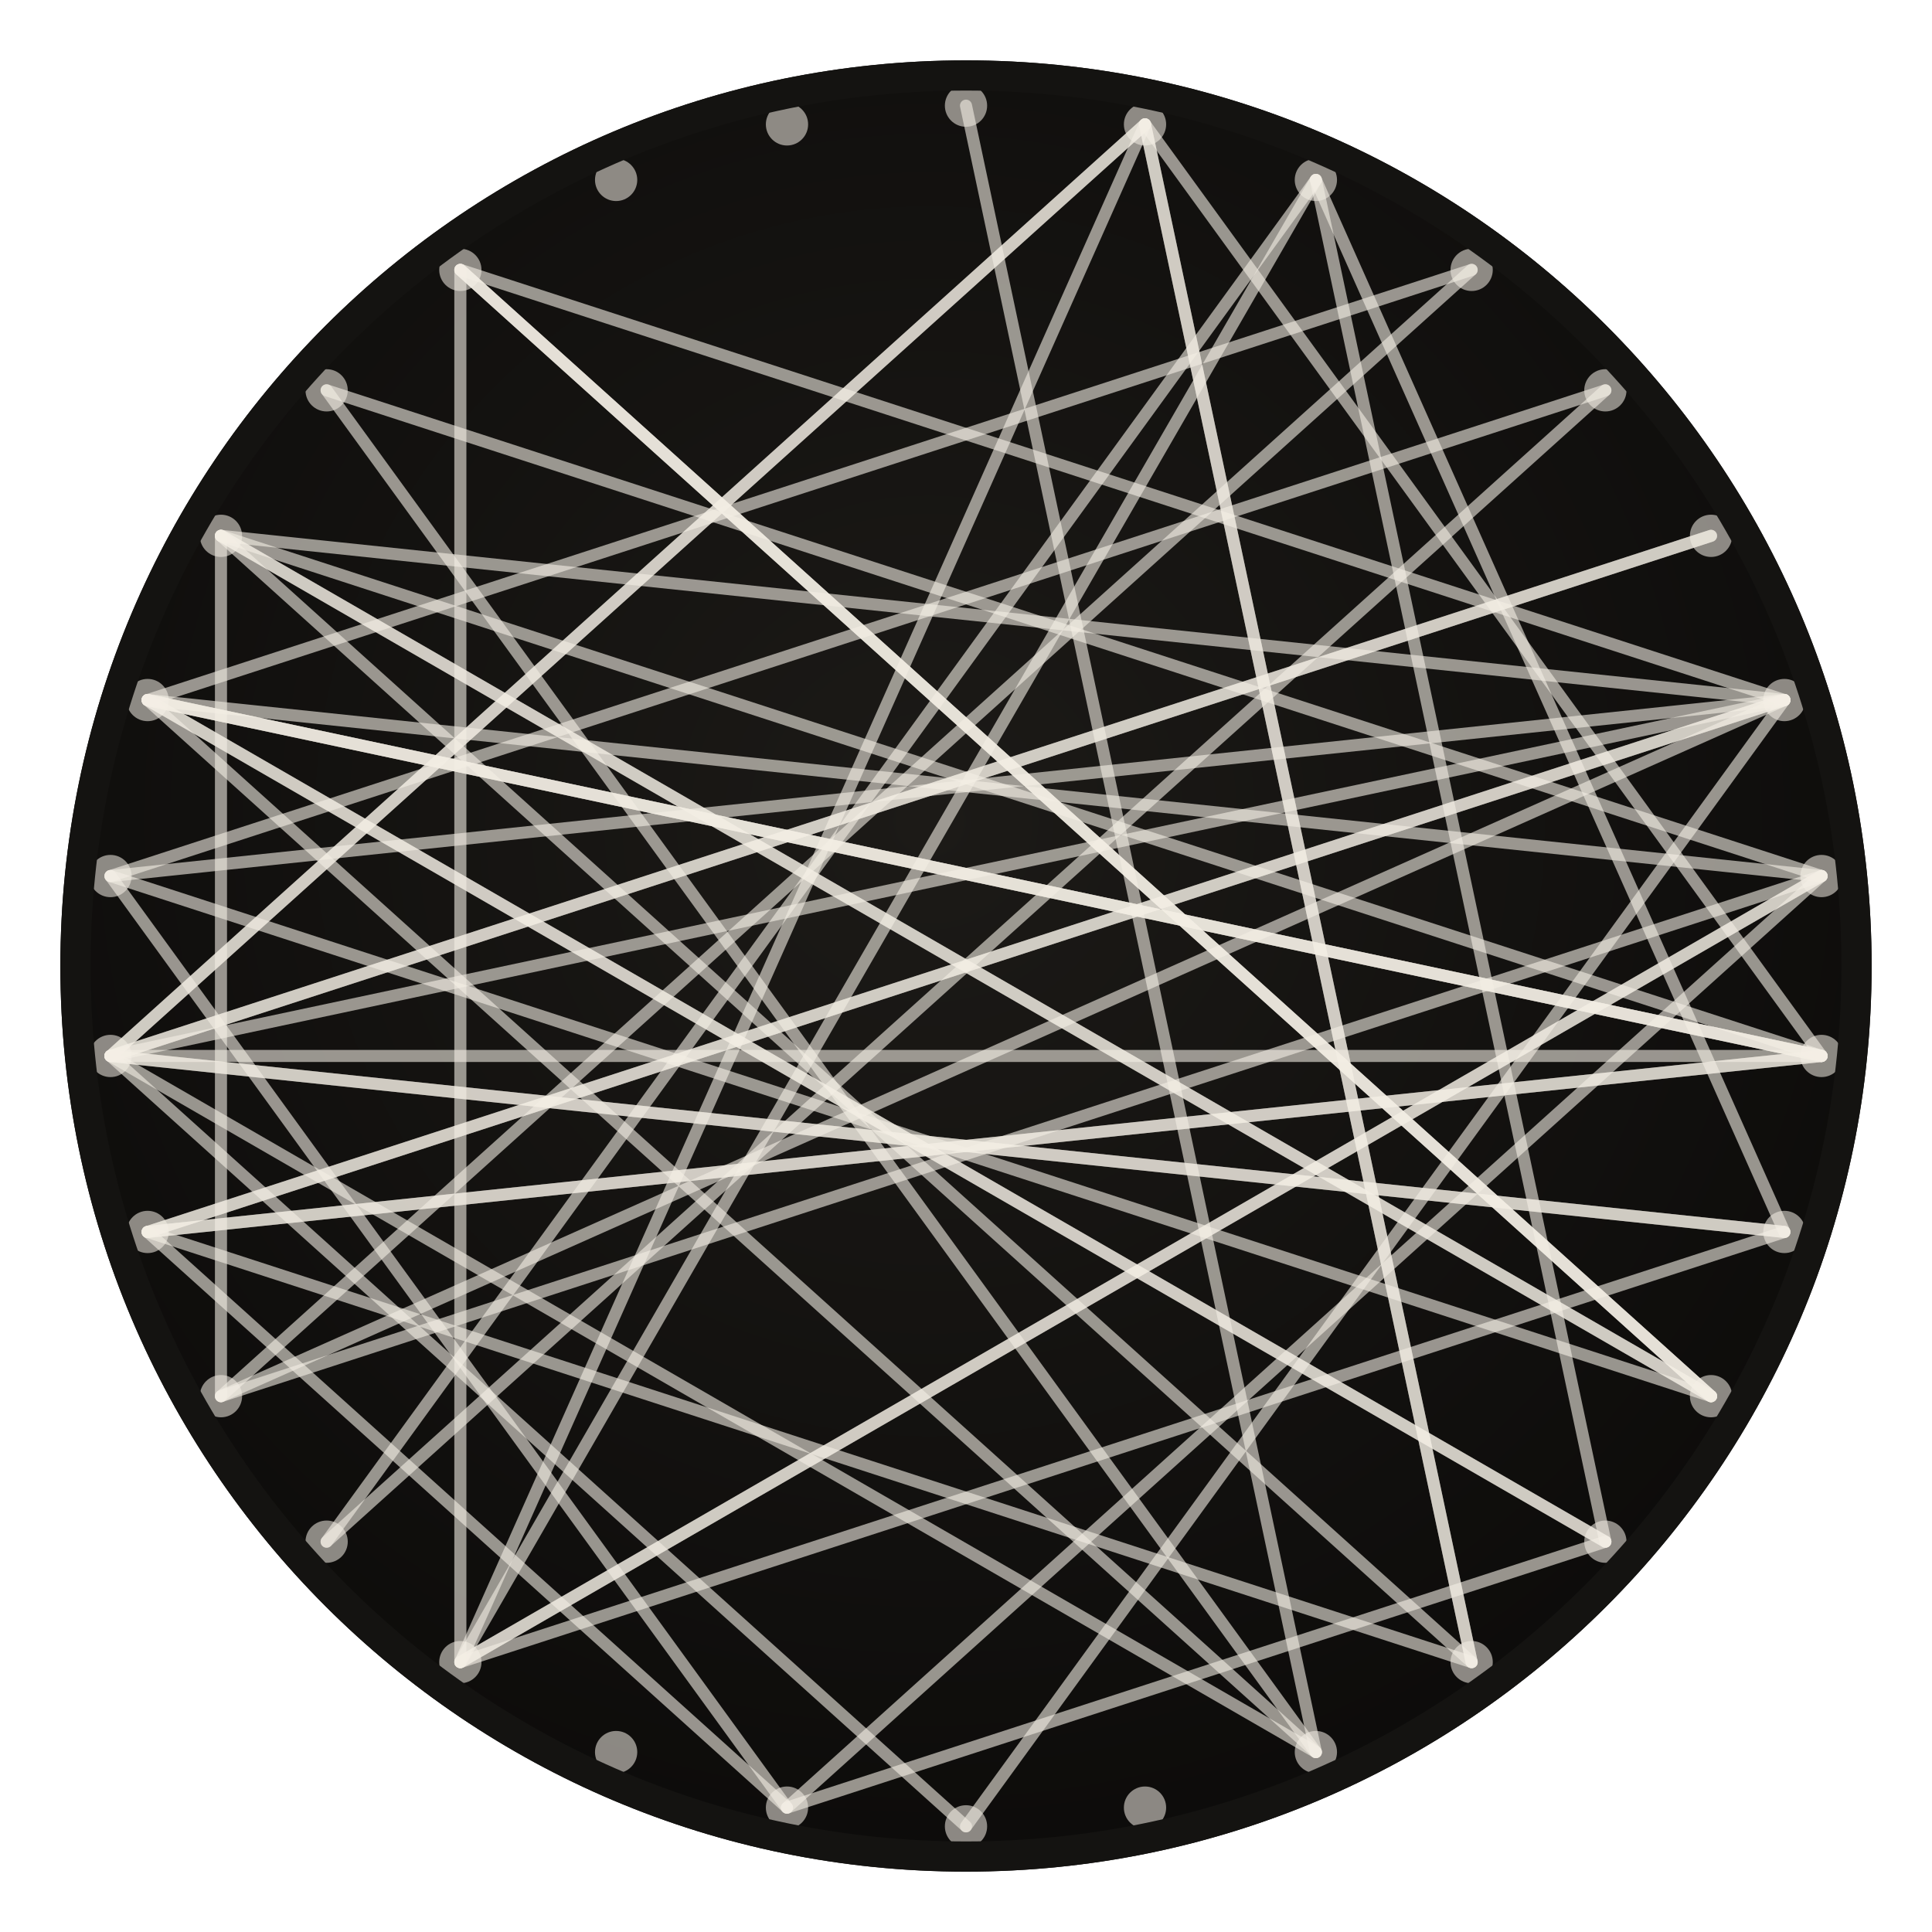
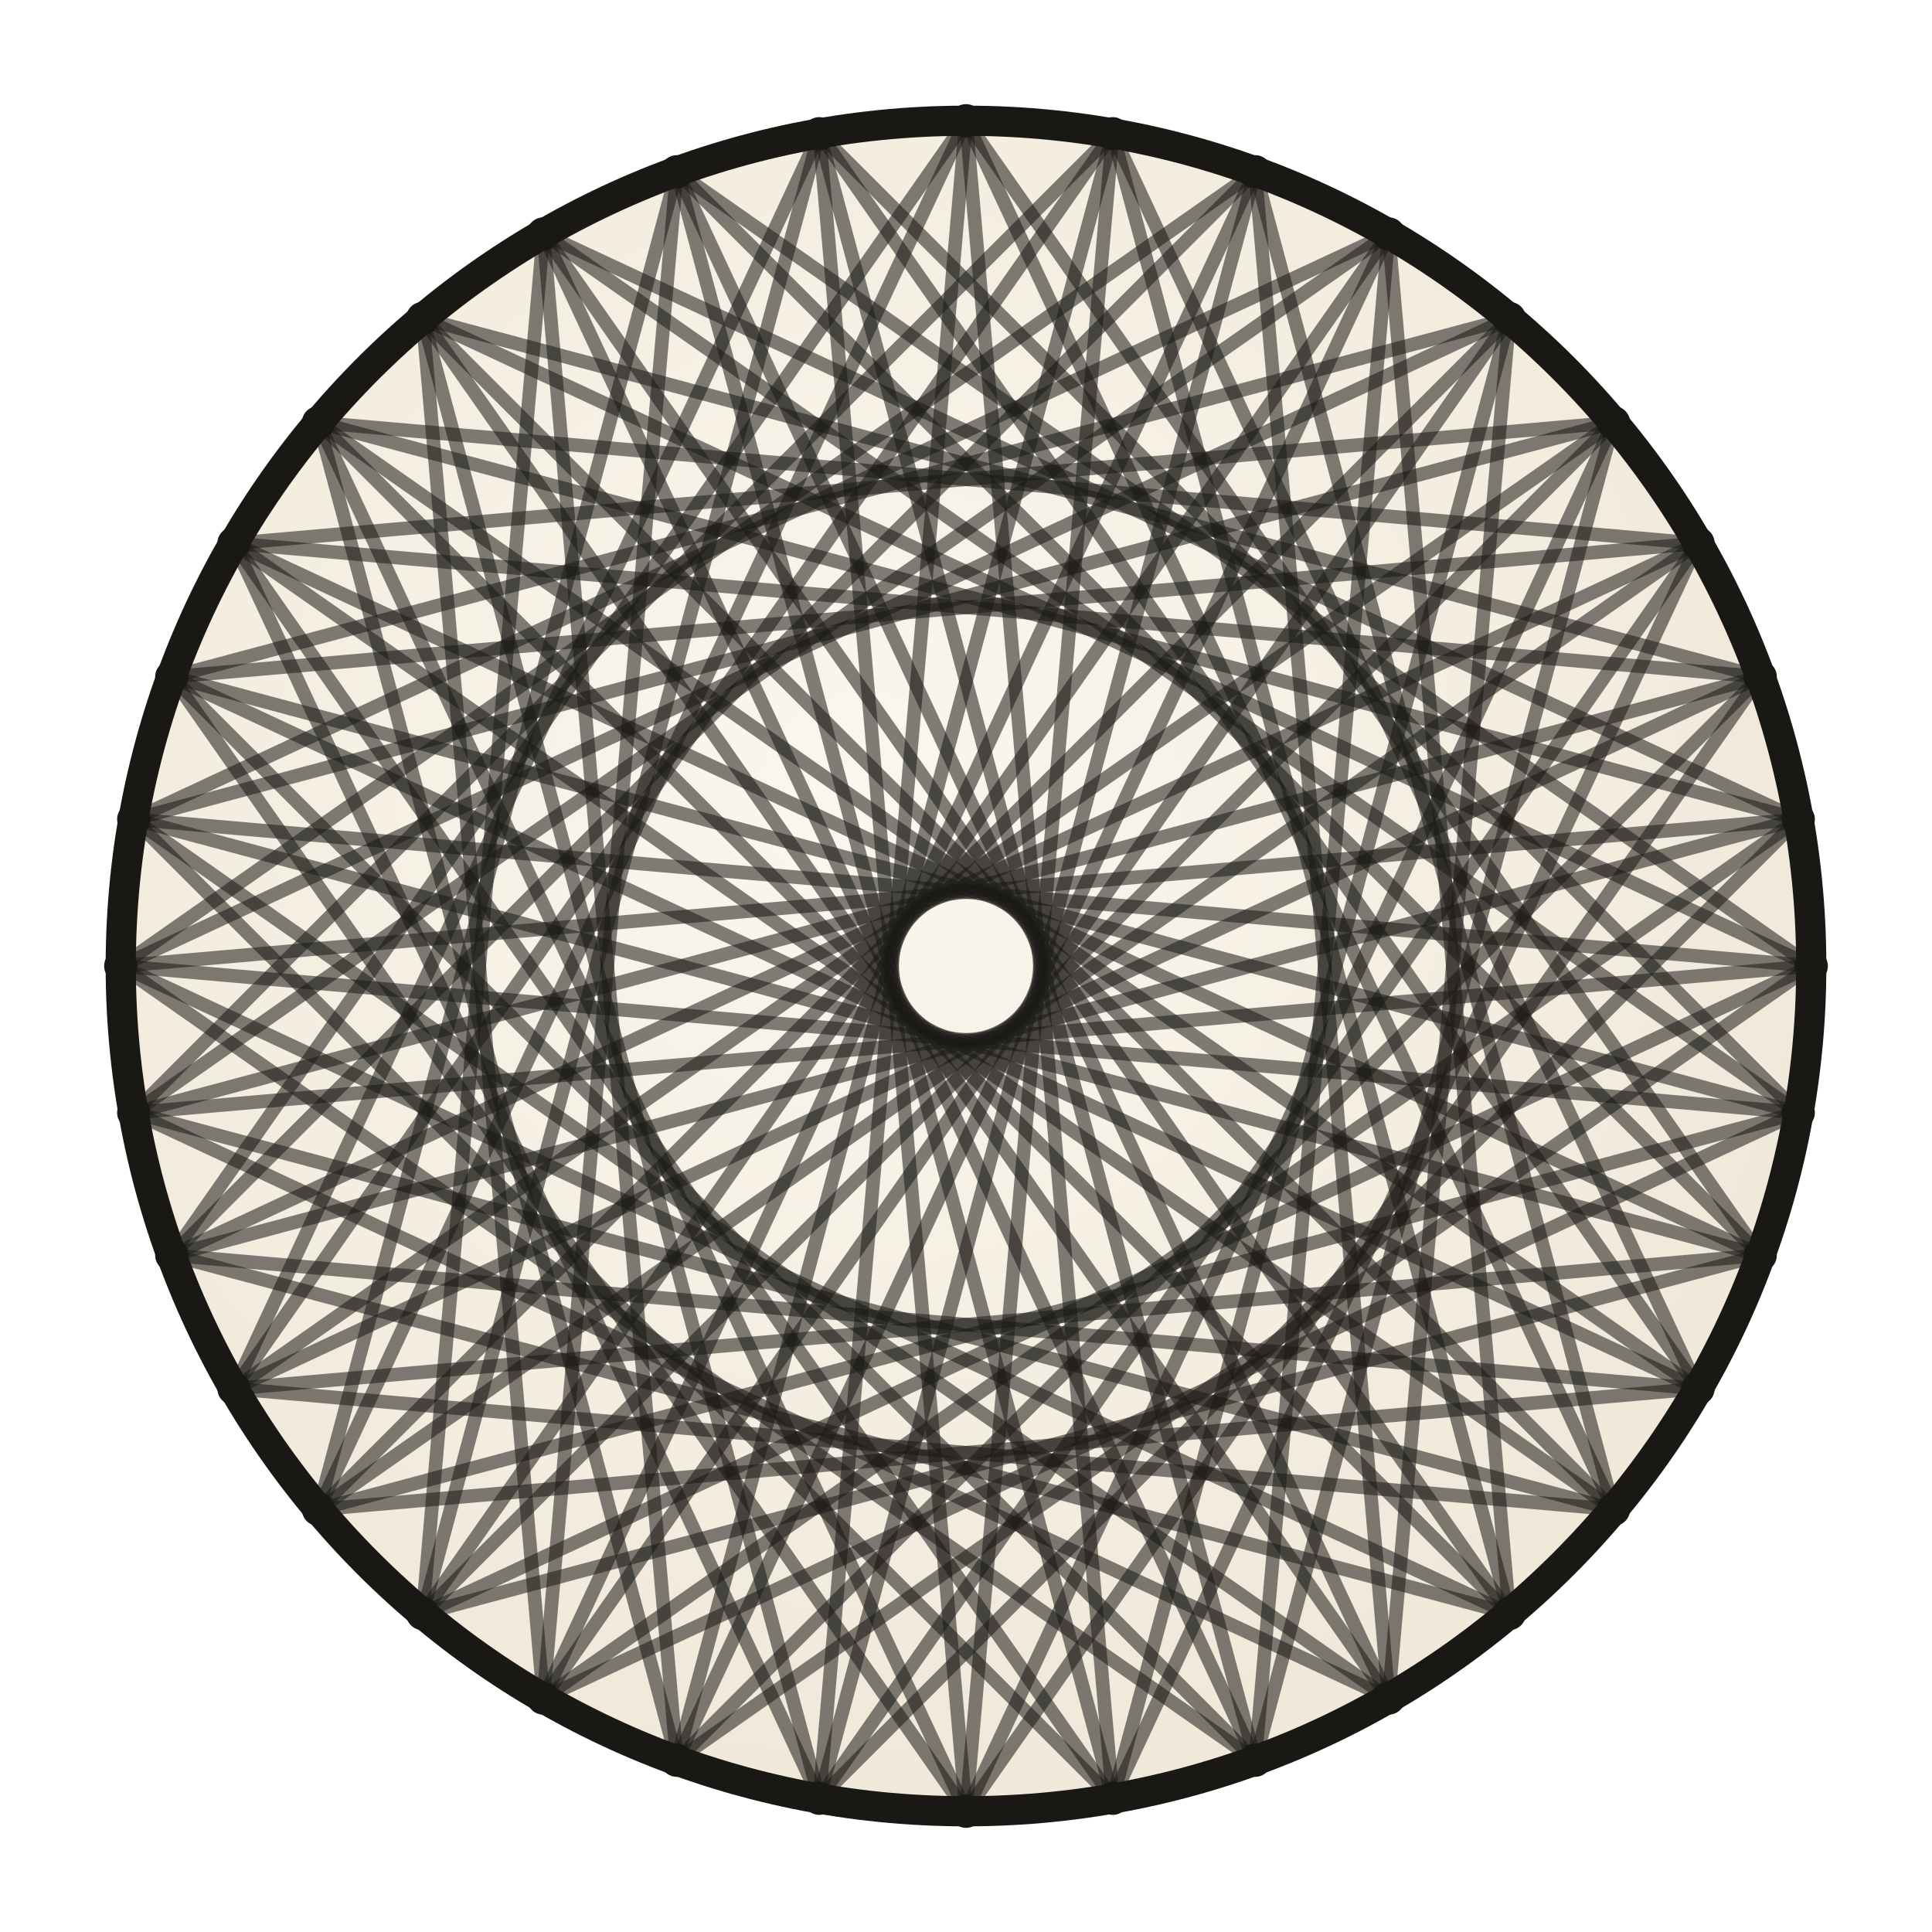
- <svg xmlns="http://www.w3.org/2000/svg" viewBox="0 0 64 64">
+ <svg xmlns="http://www.w3.org/2000/svg" viewBox="0 0 64 64" role="img" aria-label="String art icon">
  <defs>
-     <radialGradient id="d" cx="48%" cy="42%" r="68%">
-       <stop offset="0%" stop-color="#1c1a17" />
-       <stop offset="100%" stop-color="#0a0908" />
+     <radialGradient id="board" cx="44%" cy="40%" r="70%">
+       <stop offset="0%" stop-color="#fbf7ee" />
+       <stop offset="100%" stop-color="#eee6d6" />
    </radialGradient>
-     <clipPath id="c">
-       <circle cx="32" cy="32" r="30" />
+     <clipPath id="disc">
+       <circle cx="32.0" cy="32.0" r="28.0" />
    </clipPath>
  </defs>
-   <circle cx="32" cy="32" r="30" fill="url(#d)" />
-   <g clip-path="url(#c)" stroke="#F4EFE5" stroke-linecap="round" stroke-width="0.4" stroke-opacity="0.6" fill="none">
-     <line x1="32.00" y1="3.50" x2="43.59" y2="58.04" />
-     <line x1="43.59" y1="58.04" x2="4.89" y2="23.19" />
-     <line x1="4.89" y1="23.19" x2="60.34" y2="34.98" />
-     <line x1="60.34" y1="34.98" x2="3.66" y2="34.98" />
-     <line x1="3.66" y1="34.98" x2="32.00" y2="60.50" />
-     <line x1="32.00" y1="60.50" x2="59.11" y2="23.19" />
-     <line x1="59.11" y1="23.19" x2="4.89" y2="40.81" />
-     <line x1="4.89" y1="40.81" x2="60.34" y2="34.98" />
-     <line x1="60.34" y1="34.98" x2="4.89" y2="23.19" />
-     <line x1="4.89" y1="23.19" x2="53.18" y2="51.07" />
-     <line x1="53.18" y1="51.07" x2="4.89" y2="23.19" />
-     <line x1="4.89" y1="23.19" x2="60.34" y2="34.98" />
-     <line x1="60.34" y1="34.98" x2="7.32" y2="17.75" />
-     <line x1="7.32" y1="17.75" x2="56.68" y2="46.25" />
-     <line x1="56.68" y1="46.25" x2="7.32" y2="17.75" />
-     <line x1="7.32" y1="17.75" x2="7.32" y2="46.25" />
-     <line x1="7.32" y1="46.25" x2="60.34" y2="29.02" />
-     <line x1="60.34" y1="29.02" x2="15.25" y2="55.06" />
-     <line x1="15.25" y1="55.06" x2="43.59" y2="5.96" />
-     <line x1="43.59" y1="5.96" x2="10.82" y2="51.07" />
-     <line x1="10.82" y1="51.07" x2="53.18" y2="12.93" />
-     <line x1="53.18" y1="12.93" x2="3.66" y2="29.02" />
-     <line x1="3.66" y1="29.02" x2="59.11" y2="23.19" />
-     <line x1="59.11" y1="23.19" x2="4.89" y2="40.81" />
-     <line x1="4.89" y1="40.81" x2="60.34" y2="34.98" />
-     <line x1="60.34" y1="34.98" x2="37.93" y2="4.12" />
-     <line x1="37.93" y1="4.12" x2="15.25" y2="55.06" />
-     <line x1="15.25" y1="55.06" x2="59.11" y2="40.81" />
-     <line x1="59.11" y1="40.81" x2="43.59" y2="5.96" />
-     <line x1="43.59" y1="5.96" x2="53.18" y2="51.07" />
-     <line x1="53.18" y1="51.07" x2="26.07" y2="59.88" />
-     <line x1="26.07" y1="59.88" x2="4.89" y2="40.81" />
-     <line x1="4.89" y1="40.81" x2="48.75" y2="55.06" />
-     <line x1="48.75" y1="55.06" x2="37.93" y2="4.12" />
-     <line x1="37.93" y1="4.12" x2="3.66" y2="34.98" />
-     <line x1="3.66" y1="34.98" x2="59.11" y2="40.81" />
-     <line x1="59.11" y1="40.81" x2="3.66" y2="34.98" />
-     <line x1="3.66" y1="34.98" x2="56.68" y2="17.75" />
-     <line x1="56.68" y1="17.75" x2="3.66" y2="34.98" />
-     <line x1="3.66" y1="34.98" x2="43.59" y2="58.04" />
-     <line x1="43.59" y1="58.04" x2="10.82" y2="12.93" />
-     <line x1="10.82" y1="12.93" x2="60.34" y2="29.02" />
-     <line x1="60.34" y1="29.02" x2="15.25" y2="55.06" />
-     <line x1="15.25" y1="55.06" x2="15.25" y2="8.94" />
-     <line x1="15.25" y1="8.94" x2="56.68" y2="46.25" />
-     <line x1="56.68" y1="46.25" x2="3.66" y2="29.02" />
-     <line x1="3.66" y1="29.02" x2="26.07" y2="59.88" />
-     <line x1="26.07" y1="59.88" x2="60.34" y2="29.02" />
-     <line x1="60.34" y1="29.02" x2="4.89" y2="23.19" />
-     <line x1="4.89" y1="23.19" x2="48.75" y2="8.94" />
-     <line x1="48.75" y1="8.94" x2="7.32" y2="46.25" />
-     <line x1="7.32" y1="46.25" x2="59.11" y2="23.19" />
-     <line x1="59.11" y1="23.19" x2="7.32" y2="17.75" />
-     <line x1="7.32" y1="17.75" x2="48.75" y2="55.06" />
-     <line x1="48.75" y1="55.06" x2="37.93" y2="4.12" />
-     <line x1="37.93" y1="4.12" x2="3.66" y2="34.98" />
-     <line x1="3.66" y1="34.98" x2="59.11" y2="23.19" />
-     <line x1="59.11" y1="23.19" x2="15.25" y2="8.94" />
-     <line x1="15.25" y1="8.94" x2="56.68" y2="46.25" />
-     <line x1="56.68" y1="46.25" x2="15.25" y2="8.94" />
+   <circle cx="32.0" cy="32.0" r="28.0" fill="url(#board)" />
+   <g clip-path="url(#disc)" stroke="#1a1815" stroke-linecap="round" stroke-width="0.45" stroke-opacity="0.55" fill="none">
+     <line x1="32.00" y1="4.00" x2="53.45" y2="50.00" />
+     <line x1="53.45" y1="50.00" x2="4.43" y2="36.86" />
+     <line x1="4.43" y1="36.86" x2="46.00" y2="7.75" />
+     <line x1="46.00" y1="7.75" x2="41.58" y2="58.31" />
+     <line x1="41.58" y1="58.31" x2="5.69" y2="22.42" />
+     <line x1="5.69" y1="22.42" x2="56.25" y2="18.00" />
+     <line x1="56.25" y1="18.00" x2="27.14" y2="59.57" />
+     <line x1="27.14" y1="59.57" x2="14.00" y2="10.55" />
+     <line x1="14.00" y1="10.55" x2="60.00" y2="32.00" />
+     <line x1="60.00" y1="32.00" x2="14.00" y2="53.45" />
+     <line x1="14.00" y1="53.45" x2="27.14" y2="4.43" />
+     <line x1="27.14" y1="4.43" x2="56.25" y2="46.00" />
+     <line x1="56.25" y1="46.00" x2="5.69" y2="41.58" />
+     <line x1="5.69" y1="41.58" x2="41.58" y2="5.69" />
+     <line x1="41.58" y1="5.69" x2="46.00" y2="56.25" />
+     <line x1="46.00" y1="56.25" x2="4.43" y2="27.14" />
+     <line x1="4.43" y1="27.14" x2="53.45" y2="14.00" />
+     <line x1="53.45" y1="14.00" x2="32.00" y2="60.00" />
+     <line x1="32.00" y1="60.00" x2="10.55" y2="14.00" />
+     <line x1="10.55" y1="14.00" x2="59.57" y2="27.14" />
+     <line x1="59.57" y1="27.14" x2="18.00" y2="56.25" />
+     <line x1="18.00" y1="56.25" x2="22.42" y2="5.69" />
+     <line x1="22.42" y1="5.69" x2="58.31" y2="41.58" />
+     <line x1="58.31" y1="41.58" x2="7.75" y2="46.00" />
+     <line x1="7.75" y1="46.00" x2="36.86" y2="4.43" />
+     <line x1="36.86" y1="4.43" x2="50.00" y2="53.45" />
+     <line x1="50.00" y1="53.45" x2="4.00" y2="32.00" />
+     <line x1="4.00" y1="32.00" x2="50.00" y2="10.55" />
+     <line x1="50.00" y1="10.55" x2="36.86" y2="59.57" />
+     <line x1="36.86" y1="59.57" x2="7.75" y2="18.00" />
+     <line x1="7.75" y1="18.00" x2="58.31" y2="22.42" />
+     <line x1="58.31" y1="22.42" x2="22.42" y2="58.31" />
+     <line x1="22.42" y1="58.31" x2="18.00" y2="7.75" />
+     <line x1="18.00" y1="7.75" x2="59.57" y2="36.86" />
+     <line x1="59.57" y1="36.86" x2="10.55" y2="50.00" />
+     <line x1="10.55" y1="50.00" x2="32.00" y2="4.00" />
+     <line x1="56.25" y1="46.00" x2="10.55" y2="50.00" />
+     <line x1="10.55" y1="50.00" x2="22.42" y2="5.69" />
+     <line x1="22.42" y1="5.69" x2="60.00" y2="32.00" />
+     <line x1="60.00" y1="32.00" x2="22.42" y2="58.31" />
+     <line x1="22.42" y1="58.31" x2="10.55" y2="14.00" />
+     <line x1="10.55" y1="14.00" x2="56.25" y2="18.00" />
+     <line x1="56.25" y1="18.00" x2="36.86" y2="59.57" />
+     <line x1="36.86" y1="59.57" x2="4.43" y2="27.14" />
+     <line x1="4.43" y1="27.14" x2="46.00" y2="7.75" />
+     <line x1="46.00" y1="7.75" x2="50.00" y2="53.45" />
+     <line x1="50.00" y1="53.45" x2="5.69" y2="41.58" />
+     <line x1="5.69" y1="41.58" x2="32.00" y2="4.00" />
+     <line x1="32.00" y1="4.00" x2="58.31" y2="41.58" />
+     <line x1="58.31" y1="41.58" x2="14.00" y2="53.45" />
+     <line x1="14.00" y1="53.45" x2="18.00" y2="7.75" />
+     <line x1="18.00" y1="7.75" x2="59.57" y2="27.14" />
+     <line x1="59.57" y1="27.14" x2="27.14" y2="59.57" />
+     <line x1="27.14" y1="59.57" x2="7.75" y2="18.00" />
+     <line x1="7.75" y1="18.00" x2="53.45" y2="14.00" />
+     <line x1="53.45" y1="14.00" x2="41.58" y2="58.31" />
+     <line x1="41.58" y1="58.31" x2="4.00" y2="32.00" />
+     <line x1="4.00" y1="32.00" x2="41.58" y2="5.69" />
+     <line x1="41.58" y1="5.69" x2="53.45" y2="50.00" />
+     <line x1="53.45" y1="50.00" x2="7.75" y2="46.00" />
+     <line x1="7.75" y1="46.00" x2="27.14" y2="4.43" />
+     <line x1="27.14" y1="4.43" x2="59.57" y2="36.86" />
+     <line x1="59.57" y1="36.86" x2="18.00" y2="56.25" />
+     <line x1="18.00" y1="56.25" x2="14.00" y2="10.55" />
+     <line x1="14.00" y1="10.55" x2="58.31" y2="22.42" />
+     <line x1="58.31" y1="22.42" x2="32.00" y2="60.00" />
+     <line x1="32.00" y1="60.00" x2="5.69" y2="22.42" />
+     <line x1="5.69" y1="22.42" x2="50.00" y2="10.55" />
+     <line x1="50.00" y1="10.55" x2="46.00" y2="56.25" />
+     <line x1="46.00" y1="56.25" x2="4.43" y2="36.86" />
+     <line x1="4.43" y1="36.86" x2="36.86" y2="4.43" />
+     <line x1="36.86" y1="4.43" x2="56.25" y2="46.00" />
+     <line x1="7.75" y1="46.00" x2="53.45" y2="14.00" />
+     <line x1="53.45" y1="14.00" x2="14.00" y2="53.45" />
+     <line x1="14.00" y1="53.45" x2="46.00" y2="7.75" />
+     <line x1="46.00" y1="7.75" x2="22.42" y2="58.31" />
+     <line x1="22.42" y1="58.31" x2="36.86" y2="4.43" />
+     <line x1="36.86" y1="4.43" x2="32.00" y2="60.00" />
+     <line x1="32.00" y1="60.00" x2="27.14" y2="4.43" />
+     <line x1="27.14" y1="4.43" x2="41.58" y2="58.31" />
+     <line x1="41.58" y1="58.31" x2="18.00" y2="7.75" />
+     <line x1="18.00" y1="7.75" x2="50.00" y2="53.45" />
+     <line x1="50.00" y1="53.45" x2="10.55" y2="14.00" />
+     <line x1="10.55" y1="14.00" x2="56.25" y2="46.00" />
+     <line x1="56.25" y1="46.00" x2="5.69" y2="22.42" />
+     <line x1="5.69" y1="22.42" x2="59.57" y2="36.86" />
+     <line x1="59.57" y1="36.86" x2="4.00" y2="32.00" />
+     <line x1="4.00" y1="32.00" x2="59.57" y2="27.14" />
+     <line x1="59.57" y1="27.14" x2="5.69" y2="41.58" />
+     <line x1="5.69" y1="41.58" x2="56.25" y2="18.00" />
+     <line x1="56.25" y1="18.00" x2="10.55" y2="50.00" />
+     <line x1="10.55" y1="50.00" x2="50.00" y2="10.55" />
+     <line x1="50.00" y1="10.55" x2="18.00" y2="56.25" />
+     <line x1="18.00" y1="56.25" x2="41.58" y2="5.69" />
+     <line x1="41.58" y1="5.69" x2="27.14" y2="59.57" />
+     <line x1="27.14" y1="59.57" x2="32.00" y2="4.00" />
+     <line x1="32.00" y1="4.00" x2="36.86" y2="59.57" />
+     <line x1="36.86" y1="59.57" x2="22.42" y2="5.69" />
+     <line x1="22.42" y1="5.69" x2="46.00" y2="56.25" />
+     <line x1="46.00" y1="56.25" x2="14.00" y2="10.55" />
+     <line x1="14.00" y1="10.55" x2="53.45" y2="50.00" />
+     <line x1="53.45" y1="50.00" x2="7.75" y2="18.00" />
+     <line x1="7.75" y1="18.00" x2="58.31" y2="41.58" />
+     <line x1="58.31" y1="41.58" x2="4.43" y2="27.14" />
+     <line x1="4.43" y1="27.14" x2="60.00" y2="32.00" />
+     <line x1="60.00" y1="32.00" x2="4.43" y2="36.86" />
+     <line x1="4.43" y1="36.86" x2="58.31" y2="22.42" />
+     <line x1="58.31" y1="22.42" x2="7.75" y2="46.00" />
  </g>
-   <g clip-path="url(#c)">
-     <circle cx="32.00" cy="3.50" r="0.7" fill="#F4EFE5" fill-opacity="0.55" />
-     <circle cx="37.93" cy="4.12" r="0.7" fill="#F4EFE5" fill-opacity="0.55" />
-     <circle cx="43.59" cy="5.96" r="0.7" fill="#F4EFE5" fill-opacity="0.55" />
-     <circle cx="48.75" cy="8.94" r="0.7" fill="#F4EFE5" fill-opacity="0.55" />
-     <circle cx="53.18" cy="12.93" r="0.7" fill="#F4EFE5" fill-opacity="0.55" />
-     <circle cx="56.68" cy="17.75" r="0.7" fill="#F4EFE5" fill-opacity="0.55" />
-     <circle cx="59.11" cy="23.19" r="0.7" fill="#F4EFE5" fill-opacity="0.55" />
-     <circle cx="60.34" cy="29.02" r="0.7" fill="#F4EFE5" fill-opacity="0.55" />
-     <circle cx="60.34" cy="34.98" r="0.7" fill="#F4EFE5" fill-opacity="0.55" />
-     <circle cx="59.11" cy="40.81" r="0.7" fill="#F4EFE5" fill-opacity="0.55" />
-     <circle cx="56.68" cy="46.25" r="0.7" fill="#F4EFE5" fill-opacity="0.55" />
-     <circle cx="53.18" cy="51.07" r="0.7" fill="#F4EFE5" fill-opacity="0.55" />
-     <circle cx="48.75" cy="55.06" r="0.7" fill="#F4EFE5" fill-opacity="0.55" />
-     <circle cx="43.59" cy="58.04" r="0.7" fill="#F4EFE5" fill-opacity="0.55" />
-     <circle cx="37.93" cy="59.88" r="0.7" fill="#F4EFE5" fill-opacity="0.55" />
-     <circle cx="32.00" cy="60.50" r="0.7" fill="#F4EFE5" fill-opacity="0.55" />
-     <circle cx="26.07" cy="59.88" r="0.7" fill="#F4EFE5" fill-opacity="0.55" />
-     <circle cx="20.41" cy="58.04" r="0.7" fill="#F4EFE5" fill-opacity="0.55" />
-     <circle cx="15.25" cy="55.06" r="0.7" fill="#F4EFE5" fill-opacity="0.55" />
-     <circle cx="10.82" cy="51.07" r="0.7" fill="#F4EFE5" fill-opacity="0.55" />
-     <circle cx="7.32" cy="46.25" r="0.7" fill="#F4EFE5" fill-opacity="0.55" />
-     <circle cx="4.89" cy="40.81" r="0.7" fill="#F4EFE5" fill-opacity="0.55" />
-     <circle cx="3.66" cy="34.98" r="0.7" fill="#F4EFE5" fill-opacity="0.55" />
-     <circle cx="3.66" cy="29.02" r="0.7" fill="#F4EFE5" fill-opacity="0.55" />
-     <circle cx="4.89" cy="23.19" r="0.7" fill="#F4EFE5" fill-opacity="0.55" />
-     <circle cx="7.32" cy="17.75" r="0.7" fill="#F4EFE5" fill-opacity="0.55" />
-     <circle cx="10.82" cy="12.93" r="0.7" fill="#F4EFE5" fill-opacity="0.55" />
-     <circle cx="15.25" cy="8.94" r="0.7" fill="#F4EFE5" fill-opacity="0.55" />
-     <circle cx="20.41" cy="5.96" r="0.7" fill="#F4EFE5" fill-opacity="0.55" />
-     <circle cx="26.07" cy="4.12" r="0.7" fill="#F4EFE5" fill-opacity="0.55" />
+   <g fill="#1a1815">
+     <circle cx="32.00" cy="4.00" r="0.55" />
+     <circle cx="36.86" cy="4.43" r="0.55" />
+     <circle cx="41.58" cy="5.69" r="0.55" />
+     <circle cx="46.00" cy="7.75" r="0.55" />
+     <circle cx="50.00" cy="10.55" r="0.55" />
+     <circle cx="53.45" cy="14.00" r="0.55" />
+     <circle cx="56.25" cy="18.00" r="0.55" />
+     <circle cx="58.31" cy="22.42" r="0.55" />
+     <circle cx="59.57" cy="27.14" r="0.55" />
+     <circle cx="60.00" cy="32.00" r="0.55" />
+     <circle cx="59.57" cy="36.86" r="0.55" />
+     <circle cx="58.31" cy="41.58" r="0.55" />
+     <circle cx="56.25" cy="46.00" r="0.55" />
+     <circle cx="53.45" cy="50.00" r="0.55" />
+     <circle cx="50.00" cy="53.45" r="0.55" />
+     <circle cx="46.00" cy="56.25" r="0.55" />
+     <circle cx="41.58" cy="58.31" r="0.55" />
+     <circle cx="36.86" cy="59.57" r="0.55" />
+     <circle cx="32.00" cy="60.00" r="0.55" />
+     <circle cx="27.14" cy="59.57" r="0.55" />
+     <circle cx="22.42" cy="58.31" r="0.55" />
+     <circle cx="18.00" cy="56.25" r="0.55" />
+     <circle cx="14.00" cy="53.45" r="0.55" />
+     <circle cx="10.55" cy="50.00" r="0.55" />
+     <circle cx="7.75" cy="46.00" r="0.55" />
+     <circle cx="5.69" cy="41.58" r="0.55" />
+     <circle cx="4.43" cy="36.86" r="0.55" />
+     <circle cx="4.00" cy="32.00" r="0.55" />
+     <circle cx="4.43" cy="27.14" r="0.55" />
+     <circle cx="5.69" cy="22.42" r="0.55" />
+     <circle cx="7.75" cy="18.00" r="0.55" />
+     <circle cx="10.55" cy="14.00" r="0.55" />
+     <circle cx="14.00" cy="10.55" r="0.55" />
+     <circle cx="18.00" cy="7.75" r="0.55" />
+     <circle cx="22.42" cy="5.69" r="0.55" />
+     <circle cx="27.14" cy="4.43" r="0.55" />
  </g>
-   <circle cx="32" cy="32" r="29.5" fill="none" stroke="#141311" stroke-width="1" />
+   <circle cx="32.0" cy="32.0" r="28.0" fill="none" stroke="#1a1815" stroke-width="1" />
</svg>
